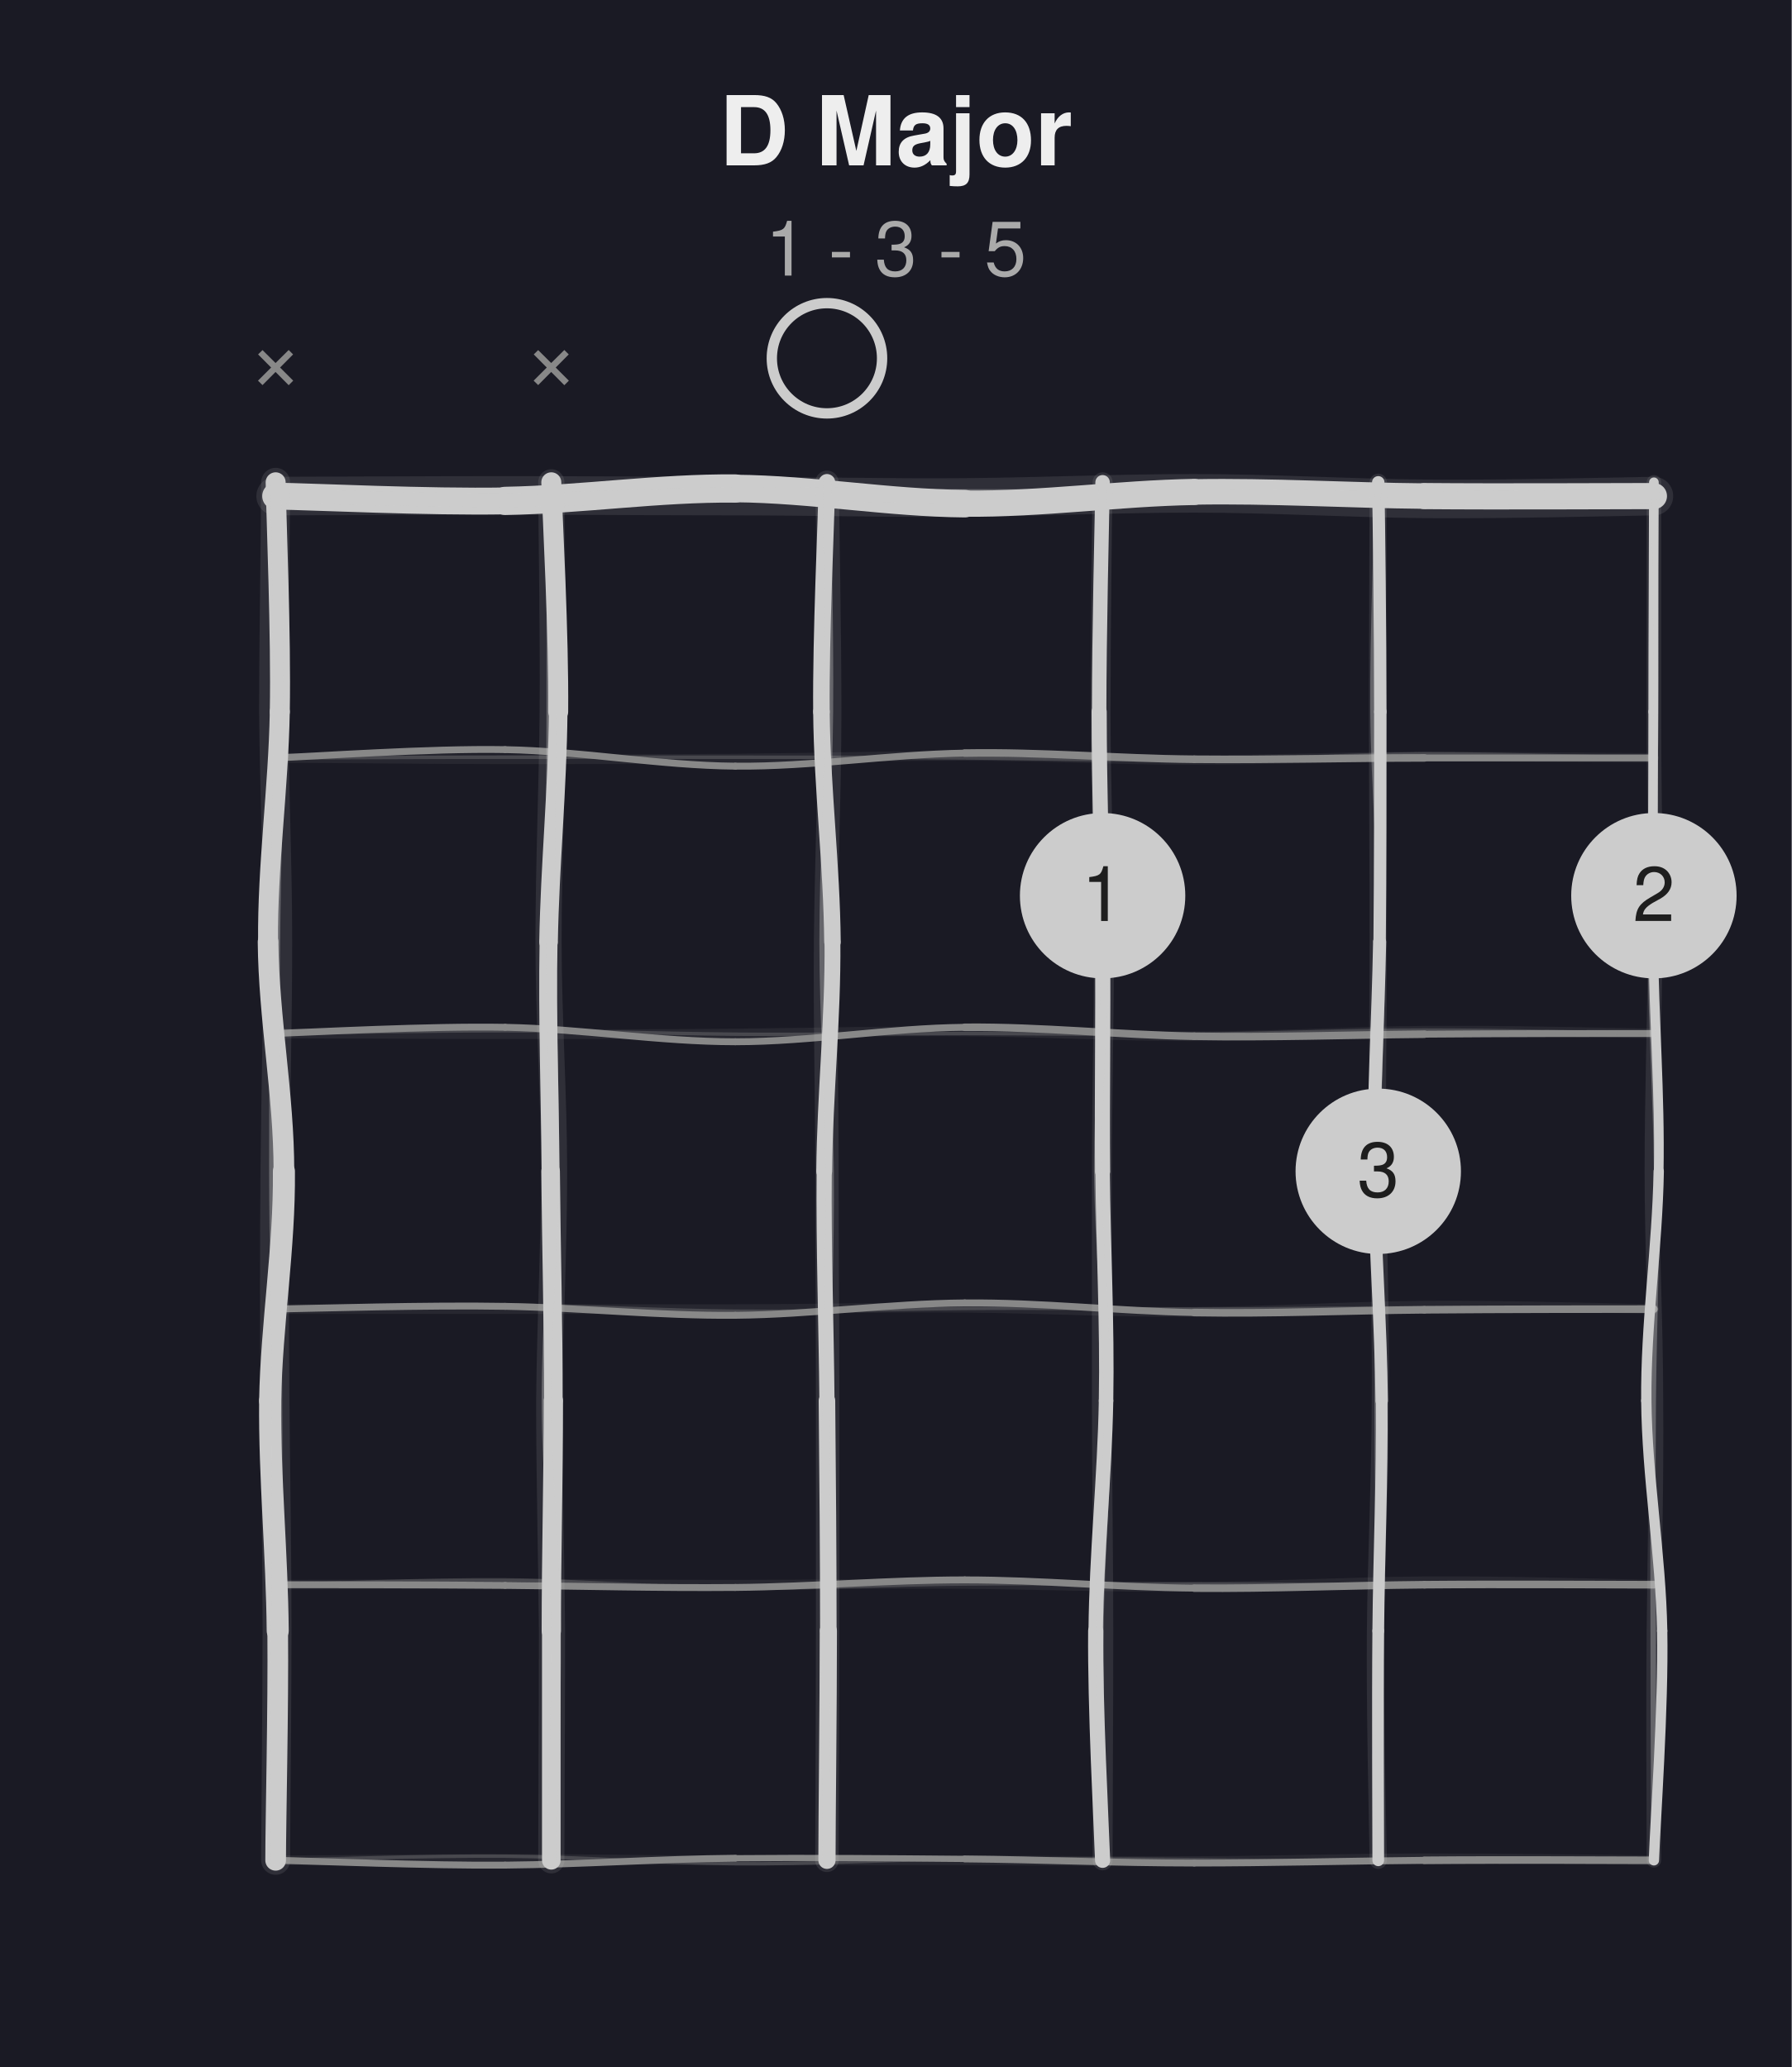
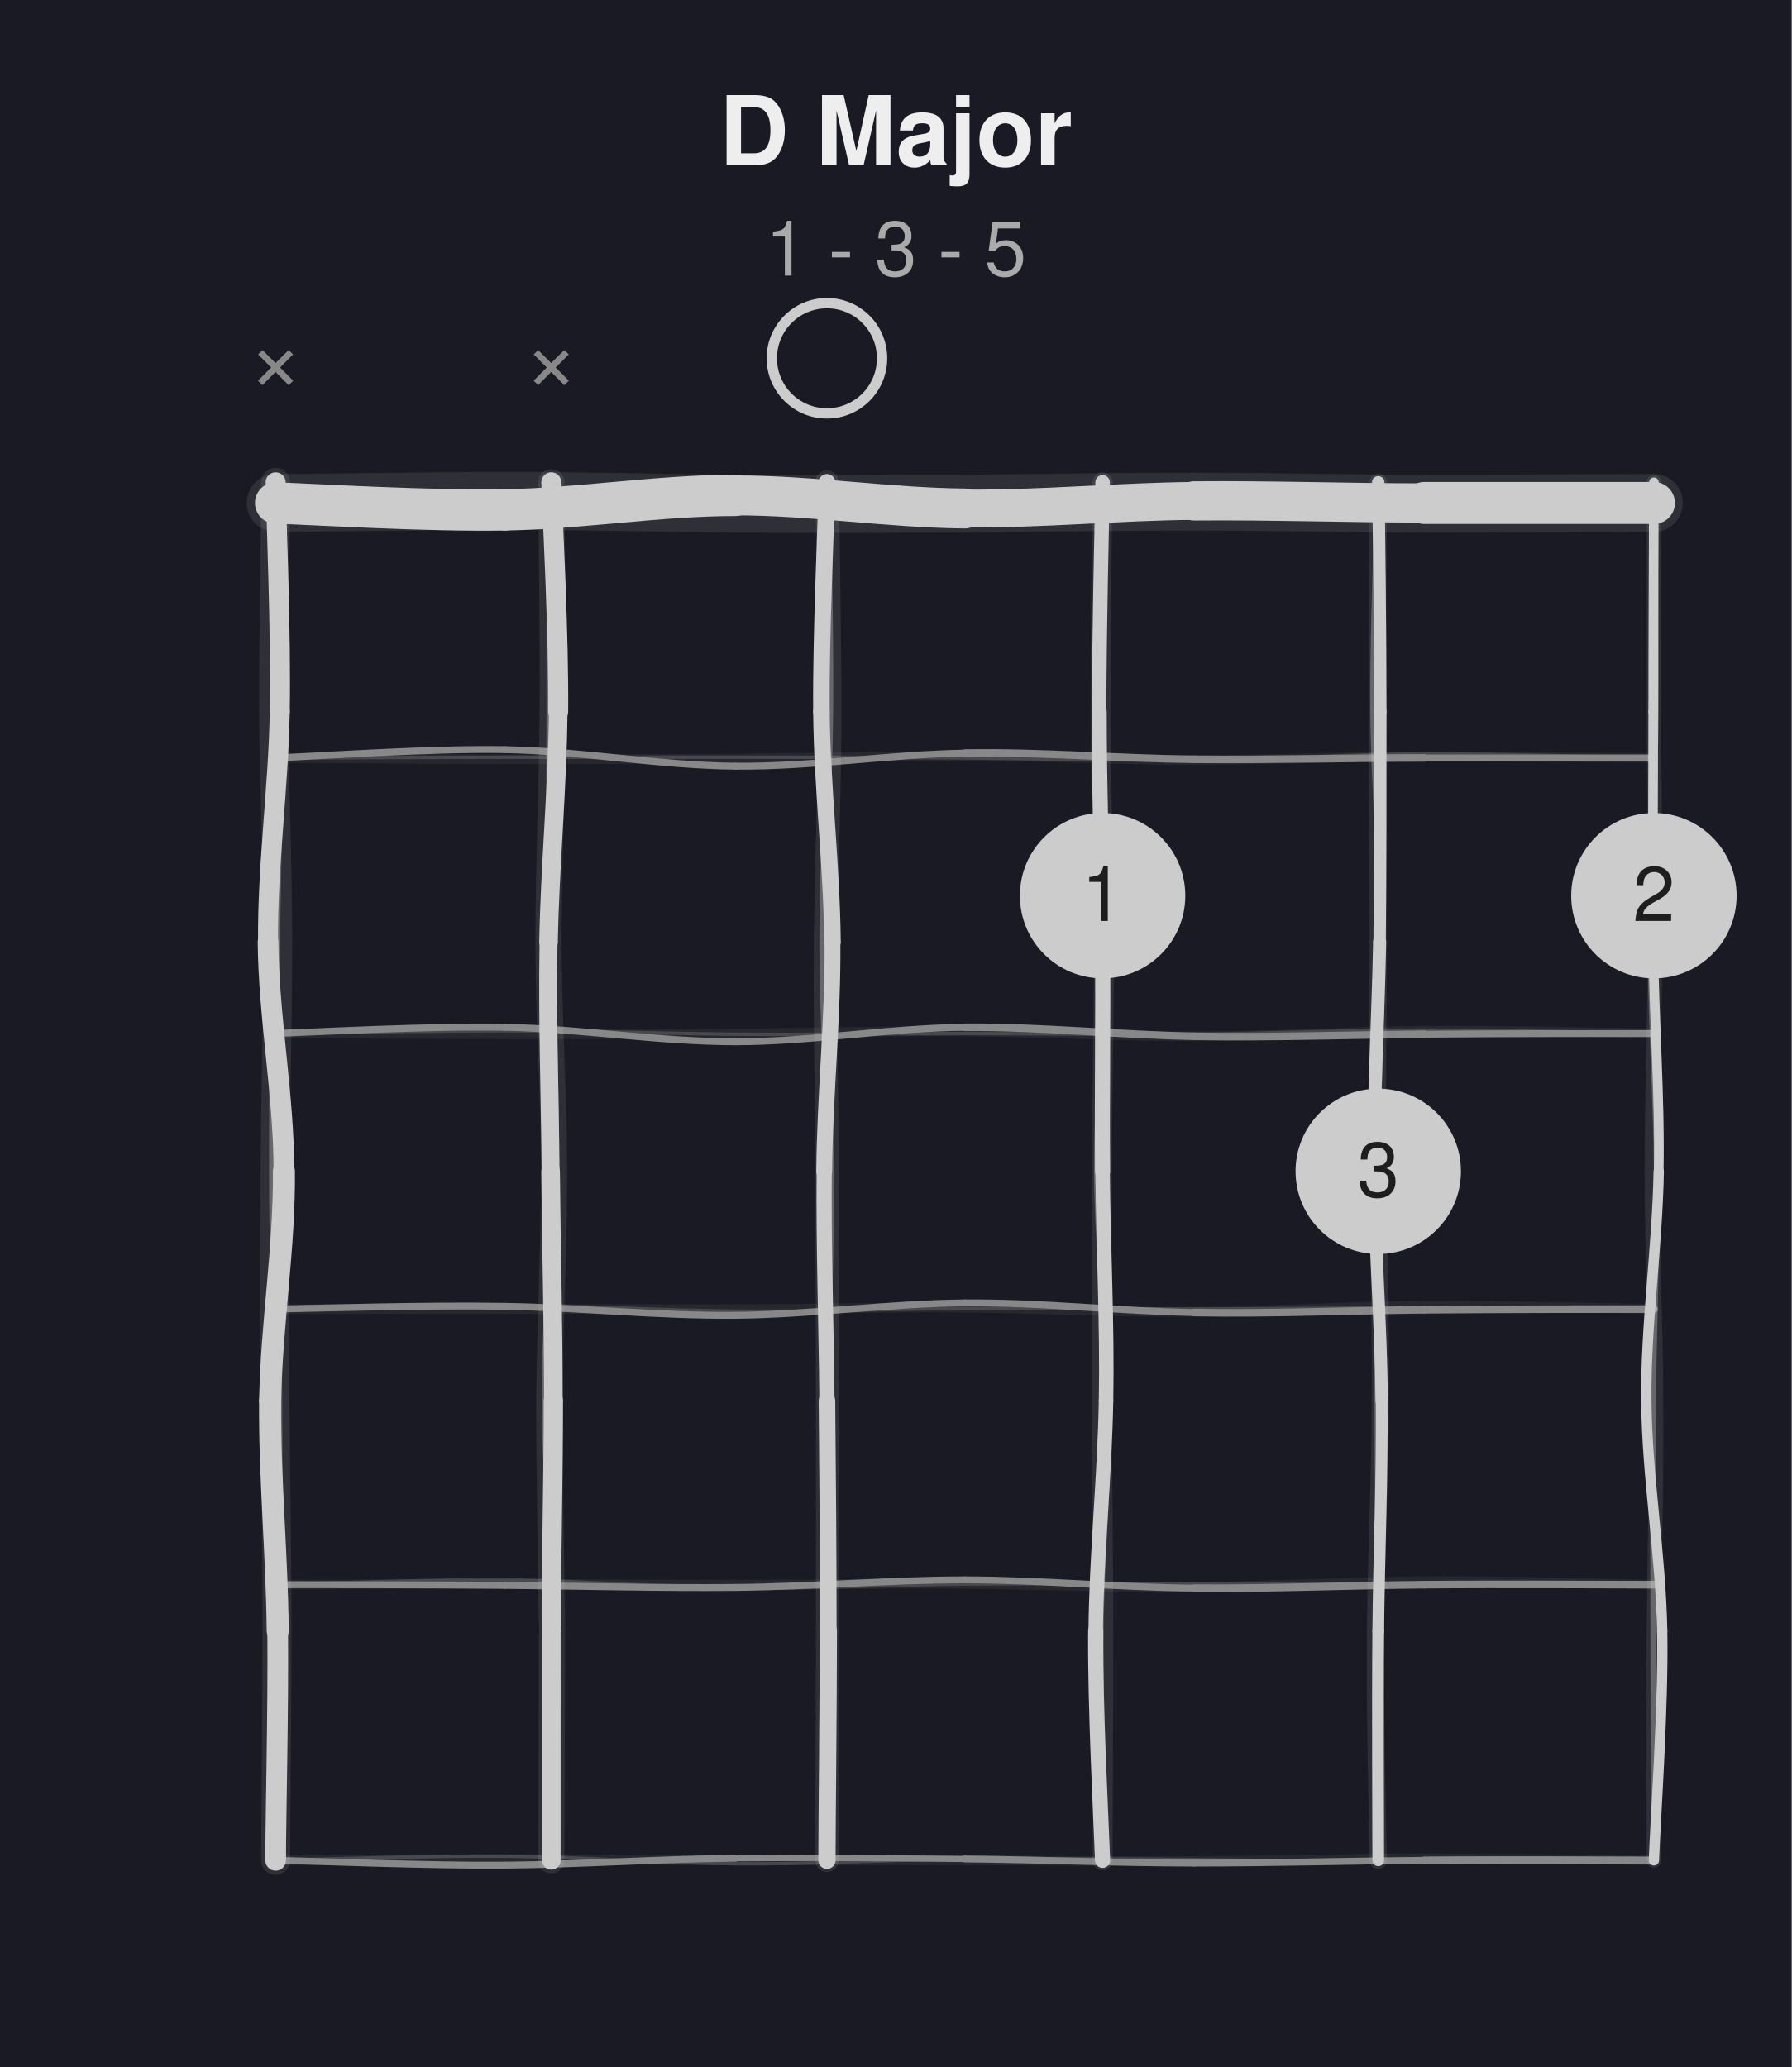
<svg xmlns="http://www.w3.org/2000/svg" width="260" height="300">
  <rect x="0" y="0" width="260" height="300" fill="#1a1a24" />
  <g>
-     <path stroke="#cccccc" stroke-width="5.6" stroke-linecap="round" d="M 40 72 C 45.5,72 62.2,71.9 73.3,71.9 C 84.4,71.9 95.6,72 106.7,72 C 117.8,72 128.9,72.3 140,72.2 C 151.1,72.1 162.2,71.6 173.3,71.6 C 184.4,71.6 195.6,72.3 206.7,72.4 C 217.8,72.5 234.4,72.1 240,72" fill="none" stroke-opacity="0.12" />
-     <path stroke="#cccccc" stroke-width="3.9" stroke-linecap="round" d="M 40,72 C 45.5,72.1 62.2,72.9 73.3,72.7" fill="none" />
-     <path stroke="#cccccc" stroke-width="4.1" stroke-linecap="round" d="M 73.3,72.7 C 84.4,72.5 95.6,70.8 106.7,70.9" fill="none" />
-     <path stroke="#cccccc" stroke-width="4" stroke-linecap="round" d="M 106.7,70.9 C 117.8,71 128.9,73 140,73.1" fill="none" />
-     <path stroke="#cccccc" stroke-width="3.8" stroke-linecap="round" d="M 140,73.1 C 151.1,73.2 162.2,71.6 173.3,71.4" fill="none" />
-     <path stroke="#cccccc" stroke-width="3.7" stroke-linecap="round" d="M 173.3,71.4 C 184.4,71.2 195.6,71.9 206.7,72" fill="none" />
-     <path stroke="#cccccc" stroke-width="3.8" stroke-linecap="round" d="M 206.7,72 C 217.8,72.1 234.4,72 240,72" fill="none" />
-     <path stroke="#cccccc" stroke-width="2" stroke-linecap="round" d="M 40 72 C 45.5,72.1 62.2,72.6 73.3,72.6 C 84.4,72.5 95.6,71.8 106.7,71.7 C 117.8,71.6 128.9,72 140,72 C 151.1,72 162.2,72 173.3,72 C 184.4,72 195.6,72.3 206.7,72.3 C 217.8,72.3 234.4,72 240,72" fill="none" stroke-opacity="0.35" />
+     <path stroke="#cccccc" stroke-width="8.4" stroke-linecap="round" d="M 40 73 C 45.5,73 62.2,72.7 73.3,72.7 C 84.4,72.7 95.6,73 106.7,73.1 C 117.8,73.2 128.9,73.1 140,73.1 C 151.1,73 162.2,72.8 173.3,72.8 C 184.4,72.8 195.6,73.1 206.7,73.1 C 217.8,73.1 234.4,73 240,73" fill="none" stroke-opacity="0.12" />
+     <path stroke="#cccccc" stroke-width="6" stroke-linecap="round" d="M 40,73 C 45.5,73.2 62.2,74.2 73.3,74" fill="none" />
+     <path stroke="#cccccc" stroke-width="6" stroke-linecap="round" d="M 73.3,74 C 84.4,73.8 95.6,71.9 106.7,71.9" fill="none" />
+     <path stroke="#cccccc" stroke-width="5.8" stroke-linecap="round" d="M 106.7,71.9 C 117.8,71.9 128.9,73.7 140,73.8" fill="none" />
+     <path stroke="#cccccc" stroke-width="5.5" stroke-linecap="round" d="M 140,73.8 C 151.1,73.9 162.2,72.8 173.3,72.7" fill="none" />
+     <path stroke="#cccccc" stroke-width="5.7" stroke-linecap="round" d="M 173.3,72.7 C 184.4,72.6 195.6,73 206.7,73" fill="none" />
+     <path stroke="#cccccc" stroke-width="6.1" stroke-linecap="round" d="M 206.7,73 C 217.8,73 234.4,73 240,73" fill="none" />
+     <path stroke="#cccccc" stroke-width="3" stroke-linecap="round" d="M 40 73 C 45.5,73 62.2,73 73.3,73 C 84.4,73 95.6,73.2 106.7,73.2 C 117.8,73.2 128.9,72.8 140,72.8 C 151.1,72.8 162.2,72.9 173.3,73 C 184.4,73.1 195.6,73.4 206.7,73.4 C 217.8,73.4 234.4,73.1 240,73" fill="none" stroke-opacity="0.35" />
  </g>
  <g>
    <path stroke="#888888" stroke-width="1.4" stroke-linecap="round" d="M 40 110 C 45.5,110 62.2,110.2 73.3,110.2 C 84.4,110.2 95.6,110.2 106.7,110.1 C 117.8,110 128.9,109.7 140,109.7 C 151.1,109.7 162.2,110.3 173.3,110.3 C 184.4,110.3 195.6,109.8 206.7,109.8 C 217.8,109.8 234.4,110 240,110" fill="none" stroke-opacity="0.12" />
    <path stroke="#888888" stroke-width="1" stroke-linecap="round" d="M 40,110 C 45.5,109.8 62.2,108.6 73.3,108.8" fill="none" />
    <path stroke="#888888" stroke-width="1" stroke-linecap="round" d="M 73.3,108.8 C 84.4,109 95.6,111.1 106.7,111.2" fill="none" />
    <path stroke="#888888" stroke-width="1" stroke-linecap="round" d="M 106.7,111.2 C 117.8,111.3 128.9,109.5 140,109.3" fill="none" />
    <path stroke="#888888" stroke-width="1.1" stroke-linecap="round" d="M 140,109.3 C 151.1,109.1 162.2,110.1 173.3,110.2" fill="none" />
    <path stroke="#888888" stroke-width="1.1" stroke-linecap="round" d="M 173.3,110.2 C 184.4,110.3 195.6,110 206.7,110" fill="none" />
    <path stroke="#888888" stroke-width="1" stroke-linecap="round" d="M 206.7,110 C 217.8,110 234.4,110 240,110" fill="none" />
    <path stroke="#888888" stroke-width="0.5" stroke-linecap="round" d="M 40 110 C 45.5,110 62.2,109.9 73.3,109.9 C 84.4,109.9 95.6,109.9 106.7,109.9 C 117.8,109.9 128.9,109.9 140,110 C 151.1,110.1 162.2,110.4 173.3,110.3 C 184.4,110.2 195.6,109.5 206.7,109.4 C 217.8,109.4 234.4,109.9 240,110" fill="none" stroke-opacity="0.35" />
  </g>
  <g>
    <path stroke="#888888" stroke-width="1.4" stroke-linecap="round" d="M 40 150 C 45.5,150 62.2,150.1 73.3,150.1 C 84.4,150.1 95.6,150.1 106.7,150 C 117.8,149.9 128.9,149.6 140,149.7 C 151.1,149.8 162.2,150.4 173.3,150.4 C 184.4,150.4 195.6,149.7 206.7,149.6 C 217.8,149.5 234.4,149.9 240,150" fill="none" stroke-opacity="0.12" />
    <path stroke="#888888" stroke-width="1" stroke-linecap="round" d="M 40,150 C 45.5,149.8 62.2,148.9 73.3,149.1" fill="none" />
    <path stroke="#888888" stroke-width="1" stroke-linecap="round" d="M 73.3,149.1 C 84.4,149.3 95.6,151.2 106.7,151.2" fill="none" />
    <path stroke="#888888" stroke-width="1" stroke-linecap="round" d="M 106.7,151.2 C 117.8,151.2 128.9,149.2 140,149.1" fill="none" />
    <path stroke="#888888" stroke-width="1.1" stroke-linecap="round" d="M 140,149.1 C 151.1,149 162.2,150.2 173.3,150.4" fill="none" />
    <path stroke="#888888" stroke-width="1.1" stroke-linecap="round" d="M 173.3,150.4 C 184.4,150.6 195.6,150.2 206.7,150.1" fill="none" />
    <path stroke="#888888" stroke-width="1" stroke-linecap="round" d="M 206.7,150.1 C 217.8,150 234.4,150 240,150" fill="none" />
    <path stroke="#888888" stroke-width="0.5" stroke-linecap="round" d="M 40 150 C 45.5,149.9 62.2,149.6 73.3,149.6 C 84.4,149.6 95.6,150 106.7,150.1 C 117.8,150.2 128.9,150 140,150 C 151.1,150 162.2,150.2 173.3,150.1 C 184.4,150 195.6,149.5 206.7,149.5 C 217.8,149.5 234.4,149.9 240,150" fill="none" stroke-opacity="0.35" />
  </g>
  <g>
    <path stroke="#888888" stroke-width="1.4" stroke-linecap="round" d="M 40 190 C 45.5,190 62.2,190 73.3,190 C 84.4,190 95.6,190 106.7,190 C 117.8,190 128.9,189.7 140,189.8 C 151.1,189.9 162.2,190.5 173.3,190.4 C 184.4,190.3 195.6,189.6 206.7,189.5 C 217.8,189.4 234.4,189.9 240,190" fill="none" stroke-opacity="0.12" />
    <path stroke="#888888" stroke-width="1" stroke-linecap="round" d="M 40,190 C 45.5,189.9 62.2,189.4 73.3,189.6" fill="none" />
    <path stroke="#888888" stroke-width="1" stroke-linecap="round" d="M 73.3,189.6 C 84.4,189.8 95.6,191 106.7,190.9" fill="none" />
    <path stroke="#888888" stroke-width="1" stroke-linecap="round" d="M 106.7,190.9 C 117.8,190.8 128.9,189.2 140,189.1" fill="none" />
    <path stroke="#888888" stroke-width="1" stroke-linecap="round" d="M 140,189.1 C 151.1,189 162.2,190.3 173.3,190.5" fill="none" />
    <path stroke="#888888" stroke-width="1.1" stroke-linecap="round" d="M 173.3,190.5 C 184.4,190.7 195.6,190.2 206.7,190.1" fill="none" />
    <path stroke="#888888" stroke-width="1.1" stroke-linecap="round" d="M 206.7,190.1 C 217.8,190 234.4,190 240,190" fill="none" />
    <path stroke="#888888" stroke-width="0.5" stroke-linecap="round" d="M 40 190 C 45.5,189.9 62.2,189.3 73.3,189.4 C 84.4,189.5 95.6,190.2 106.7,190.3 C 117.8,190.4 128.9,190 140,189.9 C 151.1,189.8 162.2,190 173.3,190 C 184.4,190 195.6,189.8 206.7,189.8 C 217.8,189.8 234.4,190 240,190" fill="none" stroke-opacity="0.35" />
  </g>
  <g>
    <path stroke="#888888" stroke-width="1.4" stroke-linecap="round" d="M 40 230 C 45.5,230 62.2,229.9 73.3,229.9 C 84.4,229.9 95.6,230 106.7,230 C 117.8,230 128.9,229.8 140,229.9 C 151.1,230 162.2,230.4 173.3,230.3 C 184.4,230.2 195.6,229.6 206.7,229.5 C 217.8,229.4 234.4,229.9 240,230" fill="none" stroke-opacity="0.12" />
    <path stroke="#888888" stroke-width="1" stroke-linecap="round" d="M 40,230 C 45.5,230 62.2,230 73.3,230.1" fill="none" />
    <path stroke="#888888" stroke-width="1" stroke-linecap="round" d="M 73.3,230.1 C 84.4,230.2 95.6,230.5 106.7,230.4" fill="none" />
    <path stroke="#888888" stroke-width="1" stroke-linecap="round" d="M 106.7,230.4 C 117.8,230.3 128.9,229.3 140,229.3" fill="none" />
    <path stroke="#888888" stroke-width="1" stroke-linecap="round" d="M 140,229.3 C 151.1,229.3 162.2,230.4 173.3,230.5" fill="none" />
    <path stroke="#888888" stroke-width="1.1" stroke-linecap="round" d="M 173.3,230.5 C 184.4,230.6 195.6,230.1 206.7,230" fill="none" />
    <path stroke="#888888" stroke-width="1.1" stroke-linecap="round" d="M 206.7,230 C 217.8,229.9 234.4,230 240,230" fill="none" />
    <path stroke="#888888" stroke-width="0.5" stroke-linecap="round" d="M 40 230 C 45.5,229.9 62.2,229.2 73.3,229.3 C 84.4,229.4 95.6,230.4 106.7,230.5 C 117.8,230.6 128.9,230 140,229.9 C 151.1,229.8 162.2,229.9 173.3,229.9 C 184.4,229.9 195.6,230 206.7,230 C 217.8,230 234.4,230 240,230" fill="none" stroke-opacity="0.35" />
  </g>
  <g>
    <path stroke="#888888" stroke-width="1.4" stroke-linecap="round" d="M 40 270 C 45.5,270 62.2,269.8 73.3,269.8 C 84.4,269.8 95.6,270 106.7,270 C 117.8,270 128.9,270 140,270 C 151.1,270 162.2,270.2 173.3,270.1 C 184.4,270.1 195.6,269.7 206.7,269.7 C 217.8,269.7 234.4,269.9 240,270" fill="none" stroke-opacity="0.12" />
    <path stroke="#888888" stroke-width="1" stroke-linecap="round" d="M 40,270 C 45.5,270.1 62.2,270.8 73.3,270.7" fill="none" />
    <path stroke="#888888" stroke-width="1" stroke-linecap="round" d="M 73.3,270.7 C 84.4,270.6 95.6,269.8 106.7,269.7" fill="none" />
    <path stroke="#888888" stroke-width="0.9" stroke-linecap="round" d="M 106.7,269.7 C 117.8,269.6 128.9,269.7 140,269.8" fill="none" />
    <path stroke="#888888" stroke-width="1" stroke-linecap="round" d="M 140,269.8 C 151.1,269.9 162.2,270.4 173.3,270.4" fill="none" />
    <path stroke="#888888" stroke-width="1" stroke-linecap="round" d="M 173.3,270.4 C 184.4,270.4 195.6,270.1 206.7,270" fill="none" />
    <path stroke="#888888" stroke-width="1.1" stroke-linecap="round" d="M 206.7,270 C 217.8,269.9 234.4,270 240,270" fill="none" />
    <path stroke="#888888" stroke-width="0.5" stroke-linecap="round" d="M 40 270 C 45.5,269.9 62.2,269.3 73.3,269.4 C 84.4,269.5 95.6,270.4 106.7,270.5 C 117.8,270.6 128.9,269.9 140,269.8 C 151.1,269.7 162.2,269.8 173.3,269.9 C 184.4,270 195.6,270.3 206.7,270.3 C 217.8,270.3 234.4,270.1 240,270" fill="none" stroke-opacity="0.35" />
  </g>
  <g>
    <path stroke="#cccccc" stroke-width="4.2" stroke-linecap="round" d="M 40 70 C 40,75.5 39.7,92.2 39.7,103.3 C 39.8,114.4 40.3,125.6 40.3,136.7 C 40.3,147.8 40,158.9 39.9,170 C 39.8,181.1 39.8,192.2 39.9,203.3 C 40,214.4 40.2,225.6 40.2,236.7 C 40.2,247.8 40,264.4 40,270" fill="none" stroke-opacity="0.12" />
    <path stroke="#cccccc" stroke-width="2.9" stroke-linecap="round" d="M 40,70 C 40.1,75.5 40.8,92.2 40.6,103.3" fill="none" />
    <path stroke="#cccccc" stroke-width="2.9" stroke-linecap="round" d="M 40.6,103.3 C 40.4,114.4 38.8,125.6 38.9,136.7" fill="none" />
    <path stroke="#cccccc" stroke-width="3" stroke-linecap="round" d="M 38.9,136.7 C 39,147.8 41.2,158.9 41.2,170" fill="none" />
    <path stroke="#cccccc" stroke-width="3.2" stroke-linecap="round" d="M 41.2,170 C 41.3,181.1 39.4,192.2 39.2,203.3" fill="none" />
    <path stroke="#cccccc" stroke-width="3.2" stroke-linecap="round" d="M 39.2,203.3 C 39.1,214.4 40.2,225.6 40.3,236.7" fill="none" />
    <path stroke="#cccccc" stroke-width="3" stroke-linecap="round" d="M 40.3,236.7 C 40.4,247.8 40,264.4 40,270" fill="none" />
    <path stroke="#cccccc" stroke-width="1.5" stroke-linecap="round" d="M 40 70 C 40.1,75.5 40.4,92.2 40.4,103.3 C 40.4,114.4 40,125.6 39.9,136.7 C 39.8,147.8 39.8,158.9 39.8,170 C 39.8,181.1 40.2,192.2 40.2,203.3 C 40.3,214.4 40.1,225.6 40.1,236.7 C 40.1,247.8 40,264.4 40,270" fill="none" stroke-opacity="0.35" />
  </g>
  <g>
    <path stroke="#cccccc" stroke-width="3.8" stroke-linecap="round" d="M 80 70 C 80,75.5 80.3,92.2 80.2,103.3 C 80.1,114.4 79.6,125.6 79.6,136.7 C 79.6,147.8 80.4,158.9 80.4,170 C 80.4,181.1 79.8,192.2 79.7,203.3 C 79.7,214.4 80,225.6 80.1,236.7 C 80.1,247.8 80,264.4 80,270" fill="none" stroke-opacity="0.12" />
    <path stroke="#cccccc" stroke-width="2.9" stroke-linecap="round" d="M 80,70 C 80.2,75.5 81.1,92.2 81,103.3" fill="none" />
    <path stroke="#cccccc" stroke-width="2.7" stroke-linecap="round" d="M 81,103.3 C 80.9,114.4 79.8,125.6 79.6,136.7" fill="none" />
    <path stroke="#cccccc" stroke-width="2.6" stroke-linecap="round" d="M 79.6,136.7 C 79.4,147.8 79.8,158.9 79.9,170" fill="none" />
    <path stroke="#cccccc" stroke-width="2.7" stroke-linecap="round" d="M 79.9,170 C 80,181.1 80.3,192.2 80.3,203.3" fill="none" />
    <path stroke="#cccccc" stroke-width="2.8" stroke-linecap="round" d="M 80.3,203.3 C 80.3,214.4 80,225.6 80,236.7" fill="none" />
    <path stroke="#cccccc" stroke-width="2.7" stroke-linecap="round" d="M 80,236.7 C 80,247.8 80,264.4 80,270" fill="none" />
    <path stroke="#cccccc" stroke-width="1.4" stroke-linecap="round" d="M 80 70 C 80,75.5 80,92.2 80,103.3 C 80,114.4 79.8,125.6 79.9,136.7 C 80,147.8 80.5,158.9 80.4,170 C 80.3,181.1 79.3,192.2 79.3,203.3 C 79.3,214.4 80.6,225.6 80.7,236.7 C 80.8,247.8 80.1,264.4 80,270" fill="none" stroke-opacity="0.35" />
  </g>
  <g>
    <path stroke="#cccccc" stroke-width="3.4" stroke-linecap="round" d="M 120 70 C 120.1,75.5 120.4,92.2 120.4,103.3 C 120.4,114.4 119.9,125.6 119.8,136.7 C 119.7,147.8 120,158.9 120,170 C 120,181.1 120.1,192.2 120.1,203.3 C 120.1,214.4 120.1,225.6 120.1,236.7 C 120.1,247.8 120,264.4 120,270" fill="none" stroke-opacity="0.12" />
    <path stroke="#cccccc" stroke-width="2.4" stroke-linecap="round" d="M 120,70 C 119.9,75.5 119.1,92.2 119.2,103.3" fill="none" />
    <path stroke="#cccccc" stroke-width="2.4" stroke-linecap="round" d="M 119.2,103.3 C 119.3,114.4 120.7,125.6 120.8,136.7" fill="none" />
    <path stroke="#cccccc" stroke-width="2.3" stroke-linecap="round" d="M 120.8,136.7 C 120.9,147.8 119.7,158.9 119.6,170" fill="none" />
    <path stroke="#cccccc" stroke-width="2.2" stroke-linecap="round" d="M 119.6,170 C 119.5,181.1 119.9,192.2 120,203.3" fill="none" />
    <path stroke="#cccccc" stroke-width="2.4" stroke-linecap="round" d="M 120,203.3 C 120.1,214.4 120.2,225.6 120.2,236.7" fill="none" />
    <path stroke="#cccccc" stroke-width="2.5" stroke-linecap="round" d="M 120.2,236.7 C 120.2,247.8 120,264.4 120,270" fill="none" />
    <path stroke="#cccccc" stroke-width="1.2" stroke-linecap="round" d="M 120 70 C 120,75.5 120.4,92.2 120.3,103.3 C 120.2,114.4 119.5,125.6 119.5,136.7 C 119.5,147.8 120.3,158.9 120.4,170 C 120.5,181.1 120,192.2 119.9,203.3 C 119.8,214.4 119.7,225.6 119.7,236.7 C 119.7,247.8 120,264.4 120,270" fill="none" stroke-opacity="0.35" />
  </g>
  <g>
    <path stroke="#cccccc" stroke-width="2.9" stroke-linecap="round" d="M 160 70 C 159.9,75.5 159.7,92.2 159.7,103.3 C 159.7,114.4 160.2,125.6 160.2,136.7 C 160.2,147.8 159.9,158.9 159.9,170 C 159.9,181.1 159.9,192.2 159.9,203.3 C 159.9,214.4 160.1,225.6 160.1,236.7 C 160.1,247.8 160,264.4 160,270" fill="none" stroke-opacity="0.12" />
    <path stroke="#cccccc" stroke-width="2.1" stroke-linecap="round" d="M 160,70 C 159.9,75.5 159.5,92.2 159.5,103.3" fill="none" />
    <path stroke="#cccccc" stroke-width="2.2" stroke-linecap="round" d="M 159.5,103.3 C 159.5,114.4 159.9,125.6 160,136.7" fill="none" />
    <path stroke="#cccccc" stroke-width="2.2" stroke-linecap="round" d="M 160,136.7 C 160.1,147.8 159.9,158.9 160,170" fill="none" />
    <path stroke="#cccccc" stroke-width="2.1" stroke-linecap="round" d="M 160,170 C 160.1,181.1 160.7,192.2 160.5,203.3" fill="none" />
    <path stroke="#cccccc" stroke-width="2.1" stroke-linecap="round" d="M 160.5,203.3 C 160.3,214.4 159.1,225.6 159,236.7" fill="none" />
    <path stroke="#cccccc" stroke-width="2.2" stroke-linecap="round" d="M 159,236.7 C 158.9,247.8 159.8,264.4 160,270" fill="none" />
    <path stroke="#cccccc" stroke-width="1.1" stroke-linecap="round" d="M 160 70 C 160,75.5 159.8,92.2 159.9,103.3 C 160,114.4 160.5,125.6 160.4,136.7 C 160.3,147.8 159.3,158.9 159.3,170 C 159.4,181.1 160.6,192.2 160.7,203.3 C 160.8,214.4 159.7,225.6 159.6,236.7 C 159.5,247.8 159.9,264.4 160,270" fill="none" stroke-opacity="0.35" />
  </g>
  <g>
    <path stroke="#cccccc" stroke-width="2.5" stroke-linecap="round" d="M 200 70 C 200,75.5 199.9,92.2 199.9,103.3 C 199.9,114.4 200,125.6 200,136.7 C 200,147.8 199.8,158.9 199.9,170 C 200,181.1 200.4,192.2 200.3,203.3 C 200.3,214.4 199.7,225.6 199.6,236.7 C 199.5,247.8 199.9,264.4 200,270" fill="none" stroke-opacity="0.12" />
    <path stroke="#cccccc" stroke-width="1.8" stroke-linecap="round" d="M 200,70 C 200.1,75.5 200.3,92.2 200.3,103.3" fill="none" />
    <path stroke="#cccccc" stroke-width="1.8" stroke-linecap="round" d="M 200.3,103.3 C 200.3,114.4 200.3,125.6 200.2,136.7" fill="none" />
    <path stroke="#cccccc" stroke-width="1.9" stroke-linecap="round" d="M 200.2,136.7 C 200,147.8 199.3,158.9 199.4,170" fill="none" />
    <path stroke="#cccccc" stroke-width="1.8" stroke-linecap="round" d="M 199.4,170 C 199.5,181.1 200.4,192.2 200.5,203.3" fill="none" />
    <path stroke="#cccccc" stroke-width="1.7" stroke-linecap="round" d="M 200.5,203.3 C 200.6,214.4 200.1,225.6 200,236.7" fill="none" />
    <path stroke="#cccccc" stroke-width="1.7" stroke-linecap="round" d="M 200,236.7 C 199.9,247.8 200,264.4 200,270" fill="none" />
    <path stroke="#cccccc" stroke-width="0.9" stroke-linecap="round" d="M 200 70 C 199.9,75.5 199.2,92.2 199.3,103.3 C 199.4,114.4 200.4,125.6 200.5,136.7 C 200.6,147.8 199.9,158.9 199.8,170 C 199.7,181.1 199.9,192.2 199.9,203.3 C 199.9,214.4 200.1,225.6 200.1,236.7 C 200.1,247.8 200,264.4 200,270" fill="none" stroke-opacity="0.35" />
  </g>
  <g>
    <path stroke="#cccccc" stroke-width="2.1" stroke-linecap="round" d="M 240 70 C 240,75.5 240,92.2 240,103.3 C 240,114.4 240.3,125.6 240.2,136.7 C 240.1,147.8 239.7,158.9 239.7,170 C 239.7,181.1 240.3,192.2 240.3,203.3 C 240.4,214.4 240.1,225.6 240,236.7 C 239.9,247.8 240,264.4 240,270" fill="none" stroke-opacity="0.12" />
    <path stroke="#cccccc" stroke-width="1.4" stroke-linecap="round" d="M 240,70 C 240,75.5 239.9,92.2 239.9,103.3" fill="none" />
    <path stroke="#cccccc" stroke-width="1.4" stroke-linecap="round" d="M 239.9,103.3 C 239.9,114.4 239.8,125.6 239.9,136.7" fill="none" />
    <path stroke="#cccccc" stroke-width="1.4" stroke-linecap="round" d="M 239.9,136.7 C 240,147.8 240.9,158.9 240.7,170" fill="none" />
    <path stroke="#cccccc" stroke-width="1.5" stroke-linecap="round" d="M 240.7,170 C 240.5,181.1 238.8,192.2 238.9,203.3" fill="none" />
    <path stroke="#cccccc" stroke-width="1.5" stroke-linecap="round" d="M 238.9,203.3 C 239,214.4 241,225.6 241.2,236.7" fill="none" />
    <path stroke="#cccccc" stroke-width="1.5" stroke-linecap="round" d="M 241.2,236.7 C 241.4,247.8 240.2,264.4 240,270" fill="none" />
    <path stroke="#cccccc" stroke-width="0.8" stroke-linecap="round" d="M 240 70 C 240.1,75.5 240.4,92.2 240.3,103.3 C 240.2,114.4 239.5,125.6 239.5,136.7 C 239.5,147.8 240.3,158.9 240.4,170 C 240.5,181.1 240,192.2 239.9,203.3 C 239.8,214.4 239.9,225.6 239.9,236.7 C 239.9,247.8 240,264.4 240,270" fill="none" stroke-opacity="0.35" />
  </g>
  <text x="130" y="24" text-anchor="middle" dominant-baseline="auto" fill="#eeeeee" font-family="Helvetica, Arial, sans-serif" font-size="14" font-weight="bold">D Major</text>
  <text x="130" y="40" text-anchor="middle" dominant-baseline="auto" fill="#aaaaaa" font-family="Helvetica, Arial, sans-serif" font-size="11">1 - 3 - 5</text>
  <text x="40" y="52" text-anchor="middle" dominant-baseline="middle" fill="#888888" font-family="Helvetica, Arial, sans-serif" font-size="13">×</text>
  <text x="80" y="52" text-anchor="middle" dominant-baseline="middle" fill="#888888" font-family="Helvetica, Arial, sans-serif" font-size="13">×</text>
  <circle cx="120" cy="52" r="8" fill="none" stroke="#cccccc" stroke-width="1.5" />
  <circle cx="160" cy="130" r="12" fill="#cccccc" />
  <text x="160" y="130" text-anchor="middle" dominant-baseline="middle" fill="#1e1e1e" font-family="Helvetica, Arial, sans-serif" font-size="11">1</text>
  <circle cx="200" cy="170" r="12" fill="#cccccc" />
  <text x="200" y="170" text-anchor="middle" dominant-baseline="middle" fill="#1e1e1e" font-family="Helvetica, Arial, sans-serif" font-size="11">3</text>
  <circle cx="240" cy="130" r="12" fill="#cccccc" />
  <text x="240" y="130" text-anchor="middle" dominant-baseline="middle" fill="#1e1e1e" font-family="Helvetica, Arial, sans-serif" font-size="11">2</text>
</svg>
